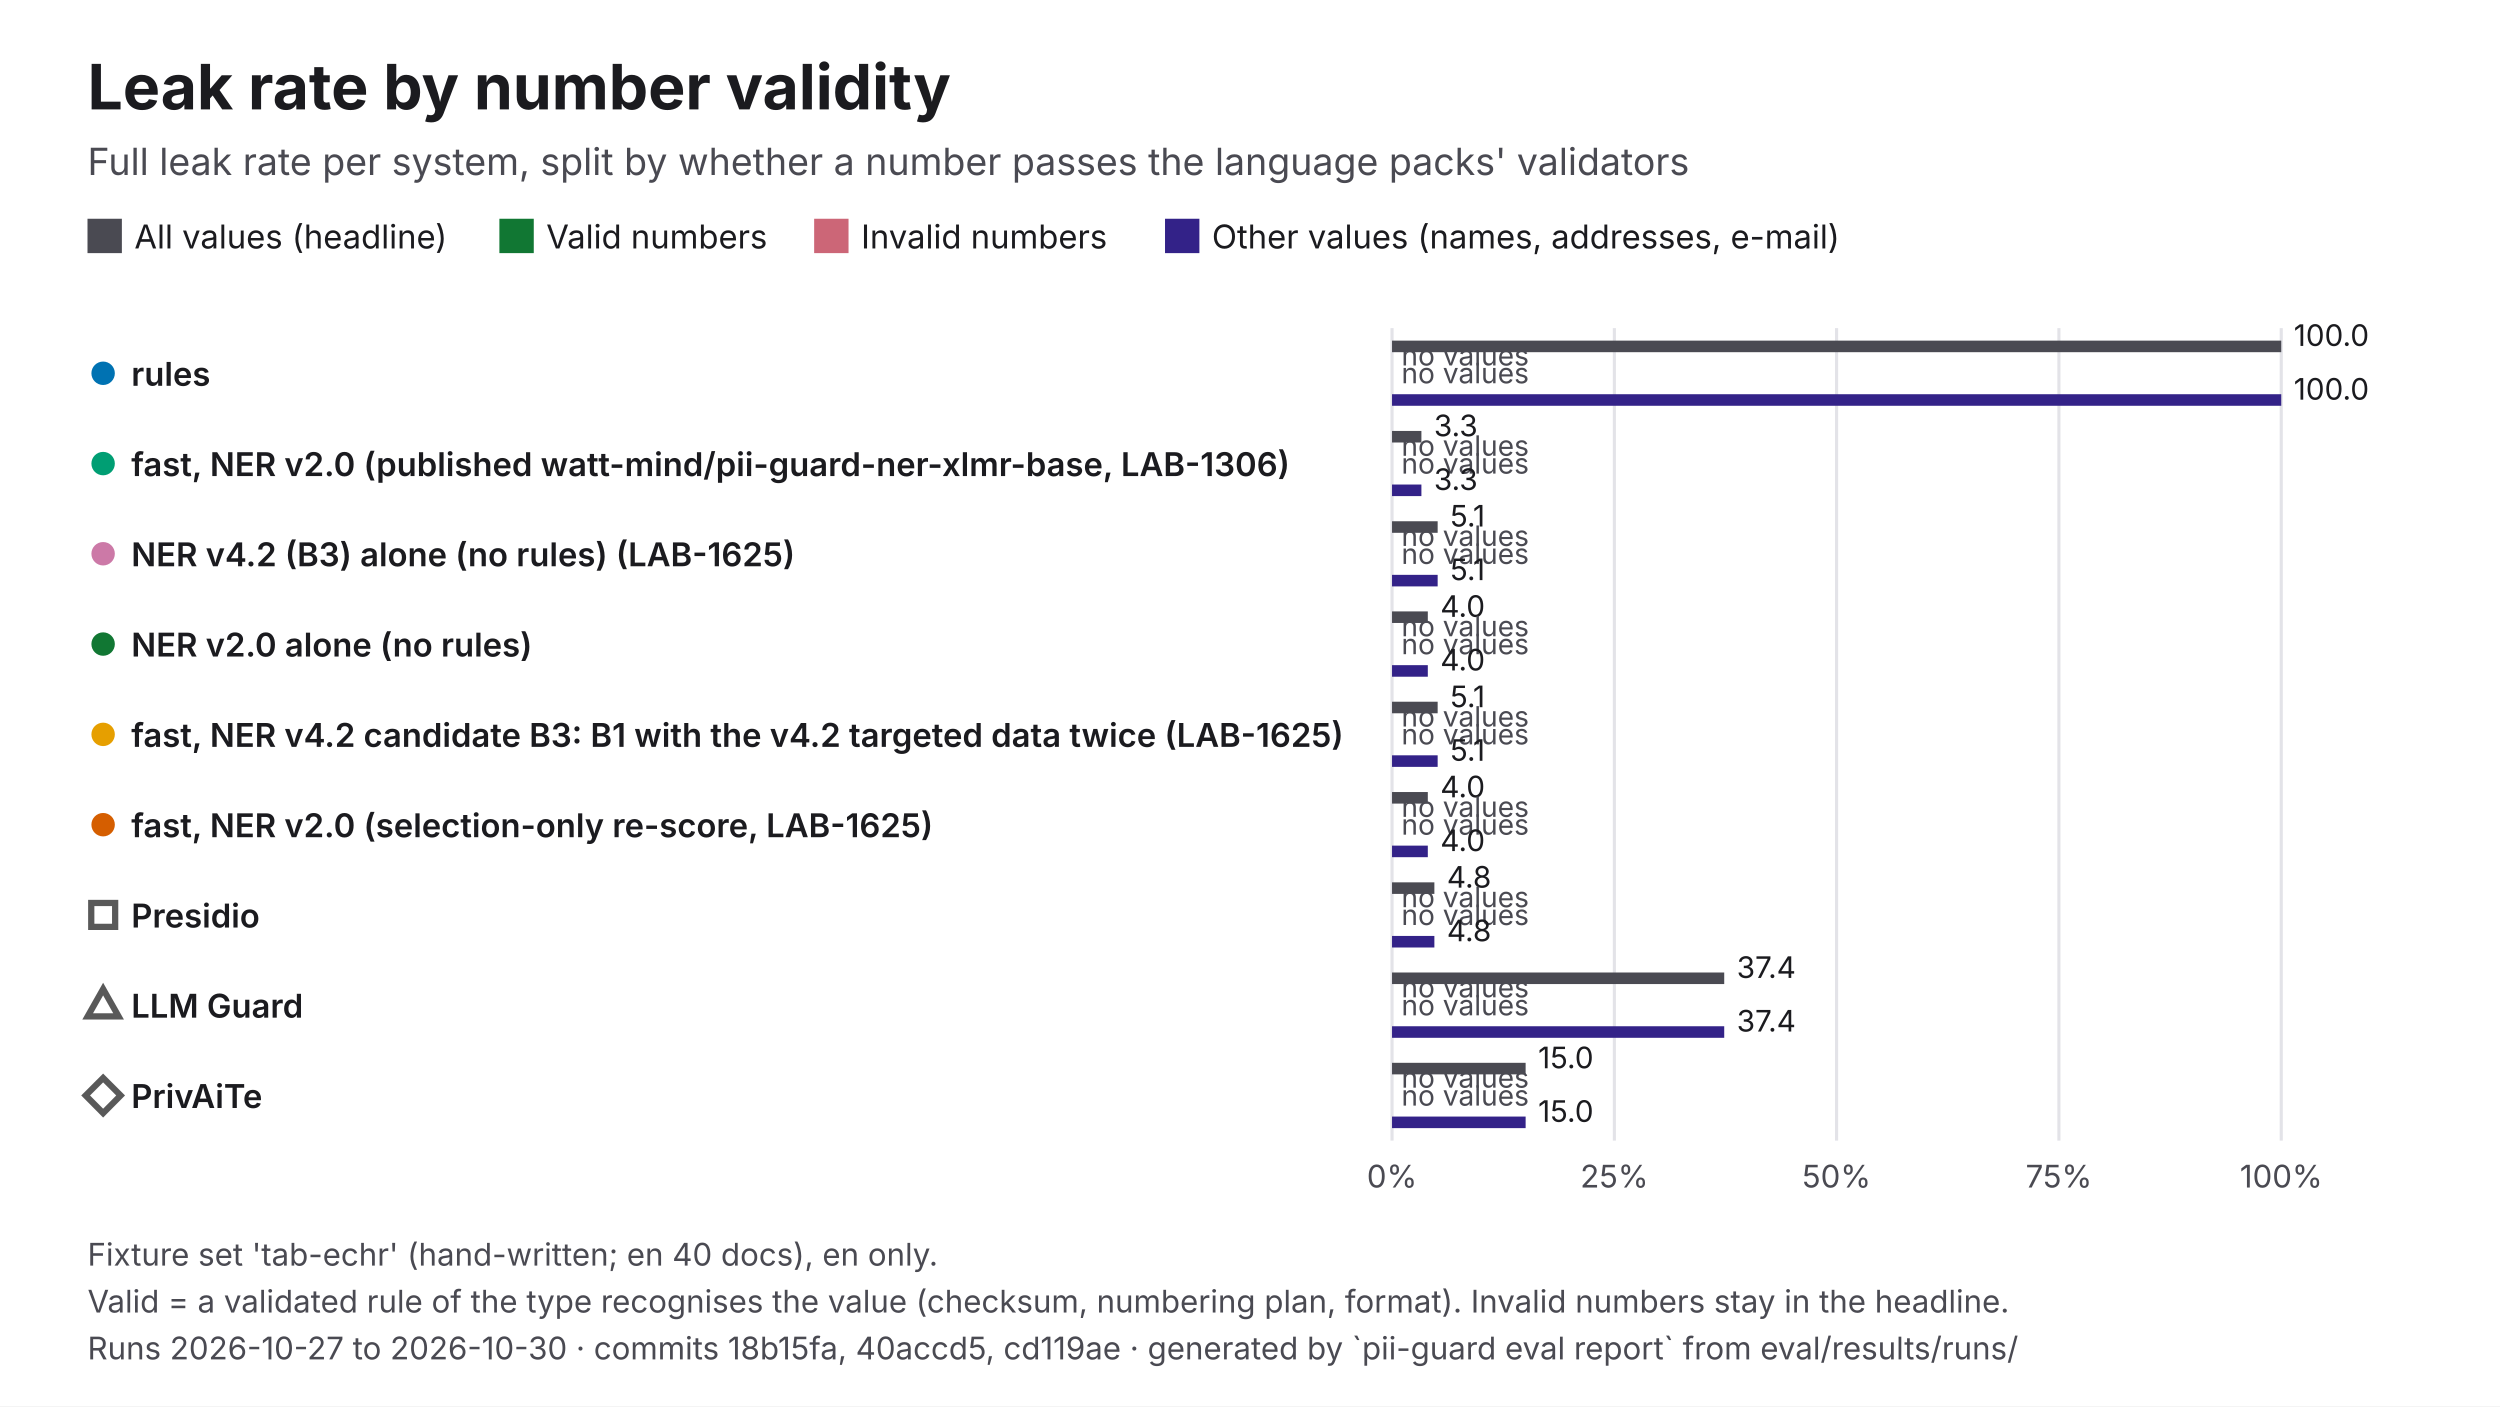
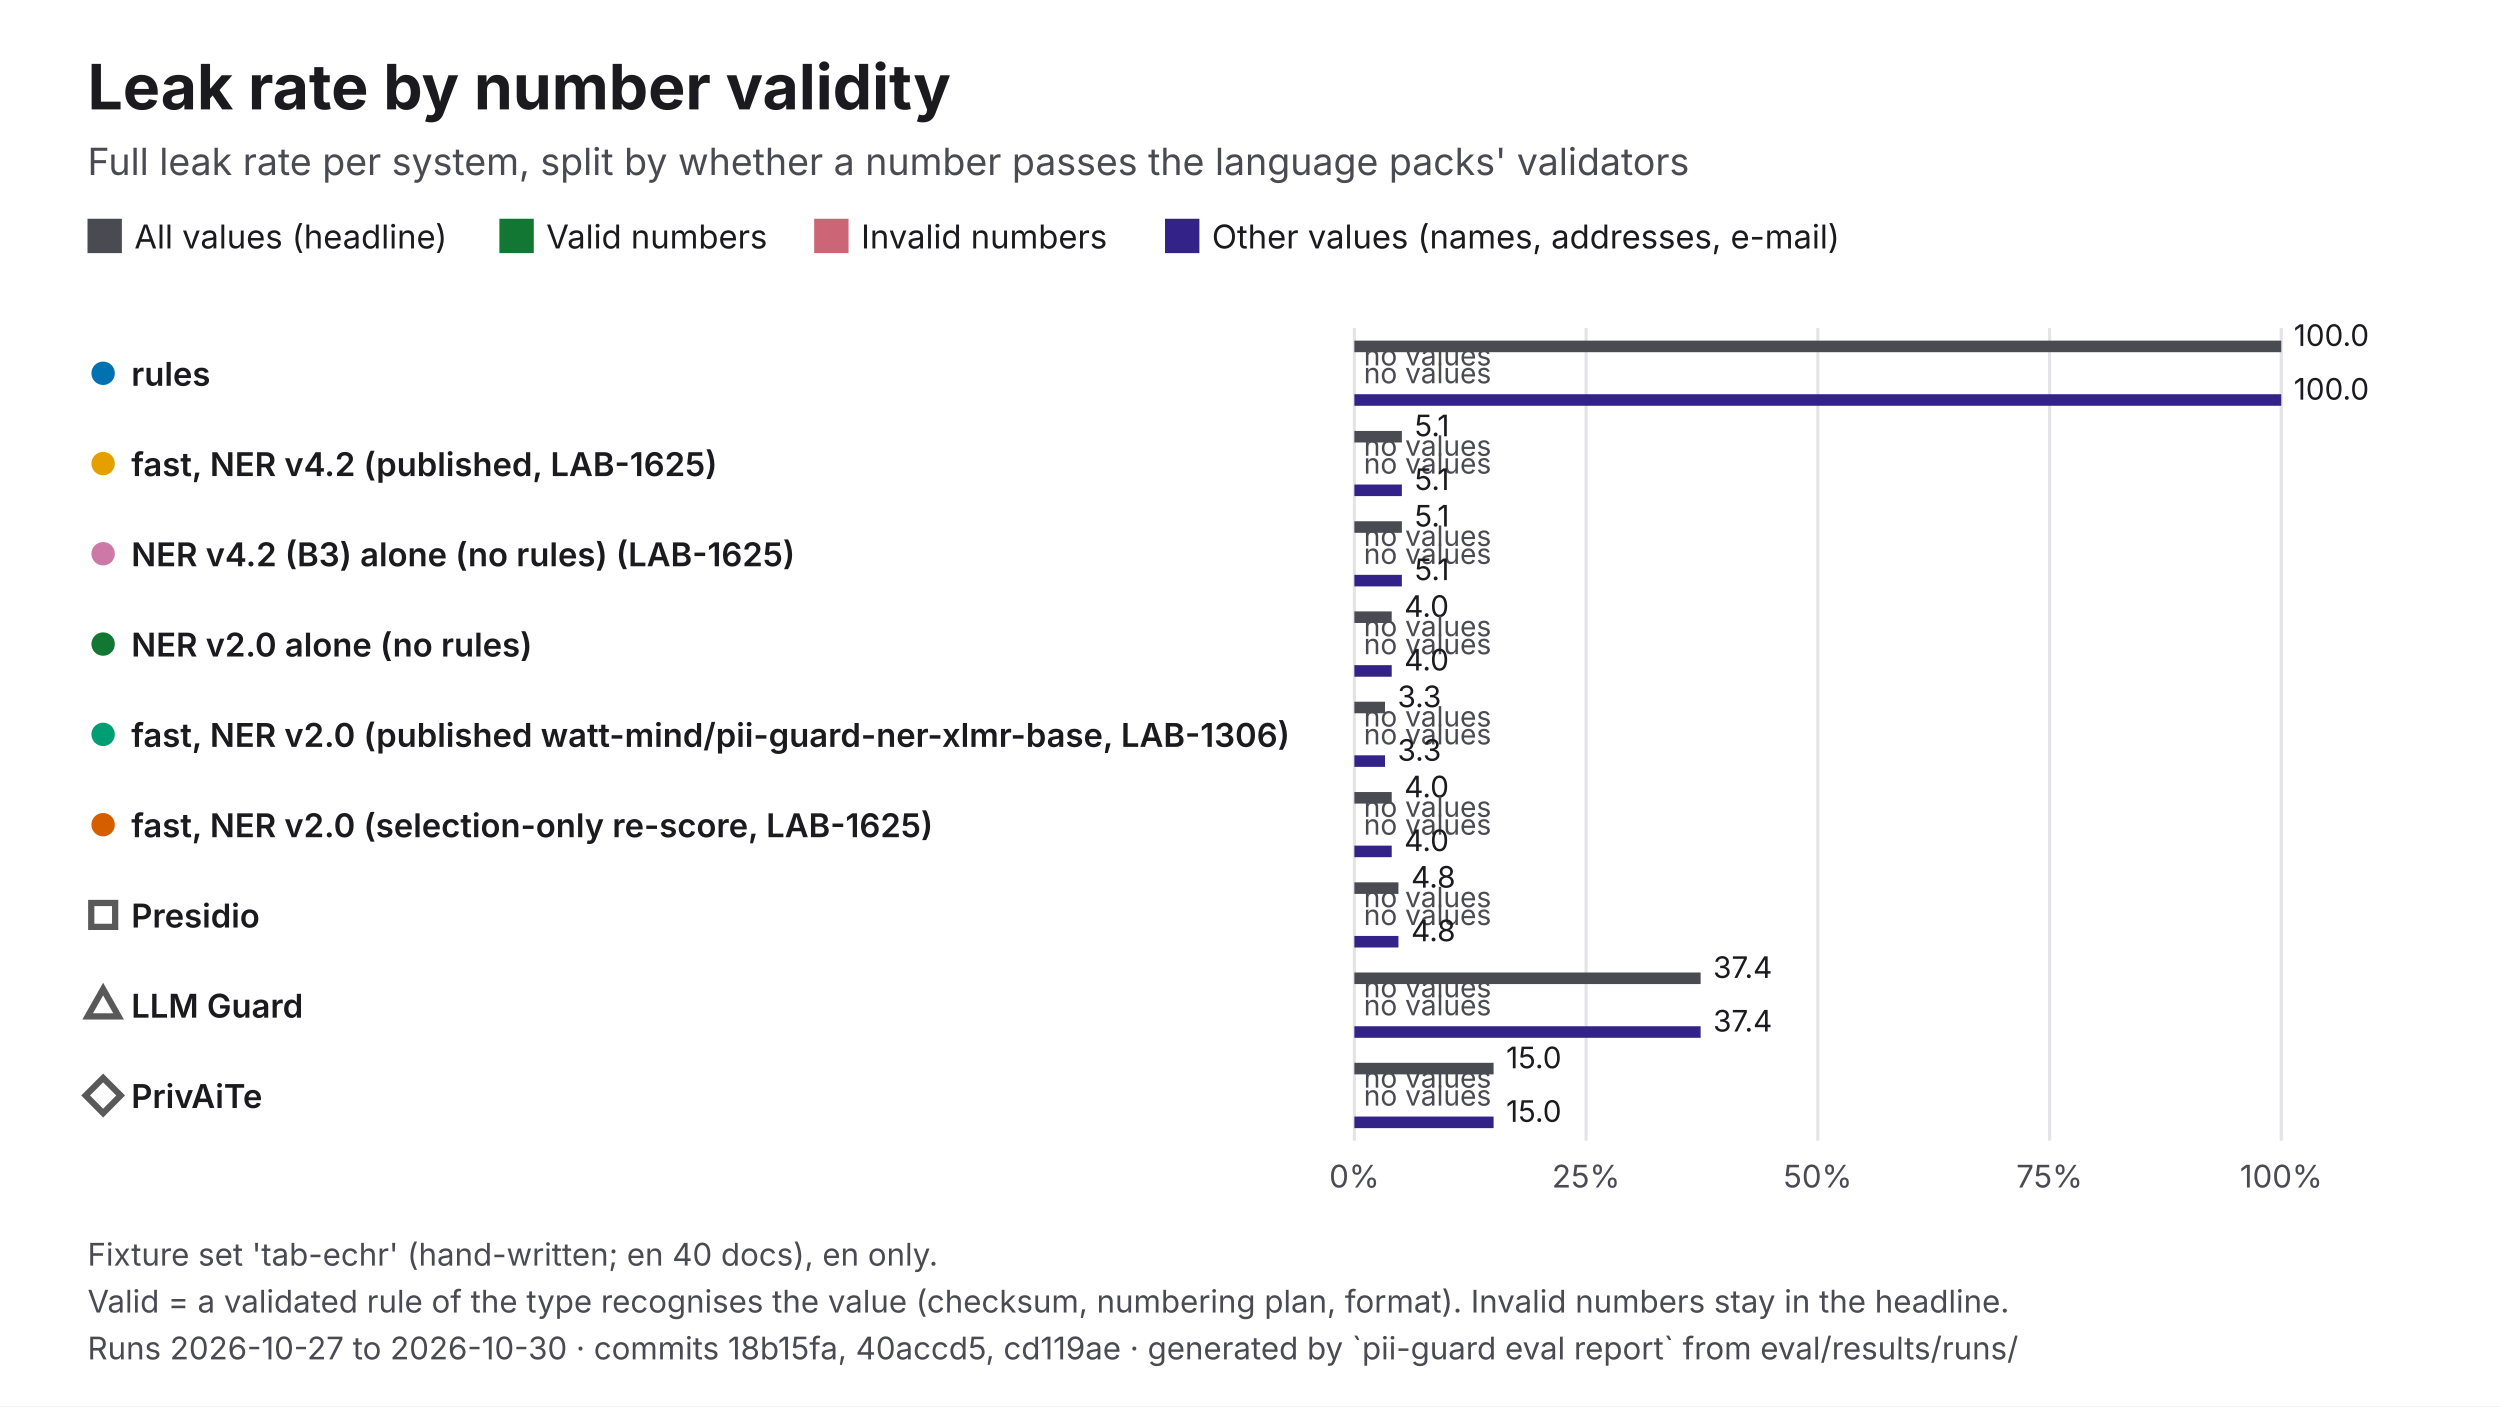
<svg xmlns="http://www.w3.org/2000/svg" viewBox="0 0 1600 900" width="1600" height="900" role="img" aria-labelledby="t d" font-family="Inter, 'Helvetica Neue', Helvetica, Arial, sans-serif">
  <rect width="1600" height="900" fill="#FFFFFF" />
  <text x="56" y="70" font-size="40" fill="#1B1B1F" font-weight="700">Leak rate by number validity</text>
  <text x="56" y="112" font-size="24" fill="#4A4A52">Full leak rate per system, split by whether a number passes the language packs' validators</text>
  <rect x="56" y="140" width="22" height="22" fill="#4A4A52" />
  <text x="86" y="159" font-size="21" fill="#1B1B1F">All values (headline)</text>
  <rect x="319.61" y="140" width="22" height="22" fill="#117733" />
  <text x="349.6" y="159" font-size="21" fill="#1B1B1F">Valid numbers</text>
  <rect x="521.06" y="140" width="22" height="22" fill="#CC6677" />
  <text x="551.1" y="159" font-size="21" fill="#1B1B1F">Invalid numbers</text>
  <rect x="745.61" y="140" width="22" height="22" fill="#332288" />
  <text x="775.6" y="159" font-size="21" fill="#1B1B1F">Other values (names, addresses, e-mail)</text>
-   <line x1="890.9" y1="210" x2="890.9" y2="730" stroke="#E3E3E8" stroke-width="2" />
-   <text x="890.9" y="760" font-size="20" fill="#4A4A52" text-anchor="middle">0%</text>
-   <line x1="1033.2" y1="210" x2="1033.2" y2="730" stroke="#E3E3E8" stroke-width="2" />
-   <text x="1033.2" y="760" font-size="20" fill="#4A4A52" text-anchor="middle">25%</text>
-   <line x1="1175.4" y1="210" x2="1175.4" y2="730" stroke="#E3E3E8" stroke-width="2" />
-   <text x="1175.4" y="760" font-size="20" fill="#4A4A52" text-anchor="middle">50%</text>
-   <line x1="1317.7" y1="210" x2="1317.7" y2="730" stroke="#E3E3E8" stroke-width="2" />
-   <text x="1317.7" y="760" font-size="20" fill="#4A4A52" text-anchor="middle">75%</text>
+   <line x1="866.8" y1="210" x2="866.8" y2="730" stroke="#E3E3E8" stroke-width="2" />
+   <text x="866.8" y="760" font-size="20" fill="#4A4A52" text-anchor="middle">0%</text>
+   <line x1="1015.1" y1="210" x2="1015.1" y2="730" stroke="#E3E3E8" stroke-width="2" />
+   <text x="1015.1" y="760" font-size="20" fill="#4A4A52" text-anchor="middle">25%</text>
+   <line x1="1163.4" y1="210" x2="1163.4" y2="730" stroke="#E3E3E8" stroke-width="2" />
+   <text x="1163.4" y="760" font-size="20" fill="#4A4A52" text-anchor="middle">50%</text>
+   <line x1="1311.7" y1="210" x2="1311.7" y2="730" stroke="#E3E3E8" stroke-width="2" />
+   <text x="1311.7" y="760" font-size="20" fill="#4A4A52" text-anchor="middle">75%</text>
  <line x1="1460" y1="210" x2="1460" y2="730" stroke="#E3E3E8" stroke-width="2" />
  <text x="1460" y="760" font-size="20" fill="#4A4A52" text-anchor="middle">100%</text>
  <circle cx="66" cy="238.9" r="9" fill="#0072B2" stroke="#FFFFFF" stroke-width="3" />
  <text x="84" y="246.9" font-size="21" fill="#1B1B1F" font-weight="600">rules</text>
-   <rect x="890.9" y="218" width="569.1" height="7.4" fill="#4A4A52" />
+   <rect x="866.8" y="218" width="593.2" height="7.4" fill="#4A4A52" />
  <text x="1468" y="221.4" font-size="19" fill="#1B1B1F">100.0</text>
-   <text x="896.9" y="233.9" font-size="18" fill="#4A4A52">no values</text>
-   <text x="896.9" y="245.3" font-size="18" fill="#4A4A52">no values</text>
-   <rect x="890.9" y="252.3" width="569.1" height="7.4" fill="#332288" />
+   <text x="872.8" y="233.9" font-size="18" fill="#4A4A52">no values</text>
+   <text x="872.8" y="245.3" font-size="18" fill="#4A4A52">no values</text>
+   <rect x="866.8" y="252.3" width="593.2" height="7.4" fill="#332288" />
  <text x="1468" y="255.8" font-size="19" fill="#1B1B1F">100.0</text>
-   <circle cx="66" cy="296.7" r="9" fill="#009E73" stroke="#FFFFFF" stroke-width="3" />
-   <text x="84" y="304.7" font-size="21" fill="#1B1B1F" font-weight="600">fast, NER v2.0 (published watt-mind/pii-guard-ner-xlmr-base, LAB-1306)</text>
-   <rect x="890.9" y="275.8" width="18.8" height="7.4" fill="#4A4A52" />
-   <text x="917.7" y="279.2" font-size="19" fill="#1B1B1F">3.3</text>
-   <text x="896.9" y="291.7" font-size="18" fill="#4A4A52">no values</text>
-   <text x="896.9" y="303.1" font-size="18" fill="#4A4A52">no values</text>
-   <rect x="890.9" y="310.1" width="18.8" height="7.4" fill="#332288" />
-   <text x="917.7" y="313.6" font-size="19" fill="#1B1B1F">3.3</text>
+   <circle cx="66" cy="296.7" r="9" fill="#E69F00" stroke="#FFFFFF" stroke-width="3" />
+   <text x="84" y="304.7" font-size="21" fill="#1B1B1F" font-weight="600">fast, NER v4.2 (published, LAB-1625)</text>
+   <rect x="866.8" y="275.8" width="30.4" height="7.4" fill="#4A4A52" />
+   <text x="905.3" y="279.2" font-size="19" fill="#1B1B1F">5.1</text>
+   <text x="872.8" y="291.7" font-size="18" fill="#4A4A52">no values</text>
+   <text x="872.8" y="303.1" font-size="18" fill="#4A4A52">no values</text>
+   <rect x="866.8" y="310.1" width="30.4" height="7.4" fill="#332288" />
+   <text x="905.3" y="313.6" font-size="19" fill="#1B1B1F">5.1</text>
  <circle cx="66" cy="354.4" r="9" fill="#CC79A7" stroke="#FFFFFF" stroke-width="3" />
  <text x="84" y="362.4" font-size="21" fill="#1B1B1F" font-weight="600">NER v4.2 (B3) alone (no rules) (LAB-1625)</text>
-   <rect x="890.9" y="333.6" width="29.2" height="7.4" fill="#4A4A52" />
-   <text x="928.1" y="337" font-size="19" fill="#1B1B1F">5.1</text>
-   <text x="896.9" y="349.4" font-size="18" fill="#4A4A52">no values</text>
-   <text x="896.9" y="360.9" font-size="18" fill="#4A4A52">no values</text>
-   <rect x="890.9" y="367.9" width="29.2" height="7.4" fill="#332288" />
-   <text x="928.1" y="371.3" font-size="19" fill="#1B1B1F">5.1</text>
+   <rect x="866.8" y="333.6" width="30.4" height="7.4" fill="#4A4A52" />
+   <text x="905.3" y="337" font-size="19" fill="#1B1B1F">5.1</text>
+   <text x="872.8" y="349.4" font-size="18" fill="#4A4A52">no values</text>
+   <text x="872.8" y="360.9" font-size="18" fill="#4A4A52">no values</text>
+   <rect x="866.8" y="367.9" width="30.4" height="7.4" fill="#332288" />
+   <text x="905.3" y="371.3" font-size="19" fill="#1B1B1F">5.1</text>
  <circle cx="66" cy="412.2" r="9" fill="#117733" stroke="#FFFFFF" stroke-width="3" />
  <text x="84" y="420.2" font-size="21" fill="#1B1B1F" font-weight="600">NER v2.0 alone (no rules)</text>
-   <rect x="890.9" y="391.3" width="22.9" height="7.4" fill="#4A4A52" />
-   <text x="921.8" y="394.8" font-size="19" fill="#1B1B1F">4.0</text>
-   <text x="896.9" y="407.2" font-size="18" fill="#4A4A52">no values</text>
-   <text x="896.9" y="418.7" font-size="18" fill="#4A4A52">no values</text>
-   <rect x="890.9" y="425.7" width="22.9" height="7.4" fill="#332288" />
-   <text x="921.8" y="429.1" font-size="19" fill="#1B1B1F">4.0</text>
-   <circle cx="66" cy="470" r="9" fill="#E69F00" stroke="#FFFFFF" stroke-width="3" />
-   <text x="84" y="478" font-size="21" fill="#1B1B1F" font-weight="600">fast, NER v4.2 candidate B3: B1 with the v4.2 targeted data twice (LAB-1625)</text>
-   <rect x="890.9" y="449.1" width="29.2" height="7.4" fill="#4A4A52" />
-   <text x="928.1" y="452.6" font-size="19" fill="#1B1B1F">5.1</text>
-   <text x="896.9" y="465" font-size="18" fill="#4A4A52">no values</text>
-   <text x="896.9" y="476.4" font-size="18" fill="#4A4A52">no values</text>
-   <rect x="890.9" y="483.4" width="29.2" height="7.4" fill="#332288" />
-   <text x="928.1" y="486.9" font-size="19" fill="#1B1B1F">5.1</text>
+   <rect x="866.8" y="391.3" width="23.9" height="7.4" fill="#4A4A52" />
+   <text x="898.7" y="394.8" font-size="19" fill="#1B1B1F">4.0</text>
+   <text x="872.8" y="407.2" font-size="18" fill="#4A4A52">no values</text>
+   <text x="872.8" y="418.7" font-size="18" fill="#4A4A52">no values</text>
+   <rect x="866.8" y="425.7" width="23.9" height="7.4" fill="#332288" />
+   <text x="898.7" y="429.1" font-size="19" fill="#1B1B1F">4.0</text>
+   <circle cx="66" cy="470" r="9" fill="#009E73" stroke="#FFFFFF" stroke-width="3" />
+   <text x="84" y="478" font-size="21" fill="#1B1B1F" font-weight="600">fast, NER v2.0 (published watt-mind/pii-guard-ner-xlmr-base, LAB-1306)</text>
+   <rect x="866.8" y="449.1" width="19.6" height="7.4" fill="#4A4A52" />
+   <text x="894.4" y="452.6" font-size="19" fill="#1B1B1F">3.3</text>
+   <text x="872.8" y="465" font-size="18" fill="#4A4A52">no values</text>
+   <text x="872.8" y="476.4" font-size="18" fill="#4A4A52">no values</text>
+   <rect x="866.8" y="483.4" width="19.6" height="7.4" fill="#332288" />
+   <text x="894.4" y="486.9" font-size="19" fill="#1B1B1F">3.3</text>
  <circle cx="66" cy="527.8" r="9" fill="#D55E00" stroke="#FFFFFF" stroke-width="3" />
  <text x="84" y="535.8" font-size="21" fill="#1B1B1F" font-weight="600">fast, NER v2.0 (selection-only re-score, LAB-1625)</text>
-   <rect x="890.9" y="506.9" width="22.9" height="7.4" fill="#4A4A52" />
-   <text x="921.8" y="510.3" font-size="19" fill="#1B1B1F">4.0</text>
-   <text x="896.9" y="522.8" font-size="18" fill="#4A4A52">no values</text>
-   <text x="896.9" y="534.2" font-size="18" fill="#4A4A52">no values</text>
-   <rect x="890.9" y="541.2" width="22.9" height="7.4" fill="#332288" />
-   <text x="921.8" y="544.7" font-size="19" fill="#1B1B1F">4.0</text>
+   <rect x="866.8" y="506.9" width="23.9" height="7.4" fill="#4A4A52" />
+   <text x="898.7" y="510.3" font-size="19" fill="#1B1B1F">4.0</text>
+   <text x="872.8" y="522.8" font-size="18" fill="#4A4A52">no values</text>
+   <text x="872.8" y="534.2" font-size="18" fill="#4A4A52">no values</text>
+   <rect x="866.8" y="541.2" width="23.9" height="7.4" fill="#332288" />
+   <text x="898.7" y="544.7" font-size="19" fill="#1B1B1F">4.0</text>
  <rect x="58.4" y="577.9" width="15.3" height="15.3" fill="#FFFFFF" stroke="#595959" stroke-width="4" />
  <text x="84" y="593.6" font-size="21" fill="#1B1B1F" font-weight="600">Presidio</text>
-   <rect x="890.9" y="564.7" width="27.1" height="7.4" fill="#4A4A52" />
-   <text x="926" y="568.1" font-size="19" fill="#1B1B1F">4.8</text>
-   <text x="896.9" y="580.6" font-size="18" fill="#4A4A52">no values</text>
-   <text x="896.9" y="592" font-size="18" fill="#4A4A52">no values</text>
-   <rect x="890.9" y="599" width="27.1" height="7.4" fill="#332288" />
-   <text x="926" y="602.4" font-size="19" fill="#1B1B1F">4.8</text>
+   <rect x="866.8" y="564.7" width="28.2" height="7.4" fill="#4A4A52" />
+   <text x="903.1" y="568.1" font-size="19" fill="#1B1B1F">4.8</text>
+   <text x="872.8" y="580.6" font-size="18" fill="#4A4A52">no values</text>
+   <text x="872.8" y="592" font-size="18" fill="#4A4A52">no values</text>
+   <rect x="866.8" y="599" width="28.2" height="7.4" fill="#332288" />
+   <text x="903.1" y="602.4" font-size="19" fill="#1B1B1F">4.8</text>
  <polygon points="66,633 75.9,650.5 56.1,650.5" fill="#FFFFFF" stroke="#595959" stroke-width="4" />
  <text x="84" y="651.3" font-size="21" fill="#1B1B1F" font-weight="600">LLM Guard</text>
-   <rect x="890.9" y="622.4" width="212.6" height="7.4" fill="#4A4A52" />
-   <text x="1111.5" y="625.9" font-size="19" fill="#1B1B1F">37.4</text>
-   <text x="896.9" y="638.3" font-size="18" fill="#4A4A52">no values</text>
-   <text x="896.9" y="649.8" font-size="18" fill="#4A4A52">no values</text>
-   <rect x="890.9" y="656.8" width="212.6" height="7.4" fill="#332288" />
-   <text x="1111.5" y="660.2" font-size="19" fill="#1B1B1F">37.4</text>
+   <rect x="866.8" y="622.4" width="221.6" height="7.4" fill="#4A4A52" />
+   <text x="1096.4" y="625.9" font-size="19" fill="#1B1B1F">37.4</text>
+   <text x="872.8" y="638.3" font-size="18" fill="#4A4A52">no values</text>
+   <text x="872.8" y="649.8" font-size="18" fill="#4A4A52">no values</text>
+   <rect x="866.8" y="656.8" width="221.6" height="7.4" fill="#332288" />
+   <text x="1096.4" y="660.2" font-size="19" fill="#1B1B1F">37.4</text>
  <polygon points="66,689.9 77.2,701.1 66,712.4 54.8,701.1" fill="#FFFFFF" stroke="#595959" stroke-width="4" />
  <text x="84" y="709.1" font-size="21" fill="#1B1B1F" font-weight="600">PrivAiTe</text>
-   <rect x="890.9" y="680.2" width="85.5" height="7.4" fill="#4A4A52" />
-   <text x="984.4" y="683.7" font-size="19" fill="#1B1B1F">15.0</text>
-   <text x="896.9" y="696.1" font-size="18" fill="#4A4A52">no values</text>
-   <text x="896.9" y="707.6" font-size="18" fill="#4A4A52">no values</text>
-   <rect x="890.9" y="714.6" width="85.5" height="7.4" fill="#332288" />
-   <text x="984.4" y="718" font-size="19" fill="#1B1B1F">15.0</text>
+   <rect x="866.8" y="680.2" width="89.1" height="7.4" fill="#4A4A52" />
+   <text x="963.9" y="683.7" font-size="19" fill="#1B1B1F">15.0</text>
+   <text x="872.8" y="696.1" font-size="18" fill="#4A4A52">no values</text>
+   <text x="872.8" y="707.6" font-size="18" fill="#4A4A52">no values</text>
+   <rect x="866.8" y="714.6" width="89.1" height="7.4" fill="#332288" />
+   <text x="963.9" y="718" font-size="19" fill="#1B1B1F">15.0</text>
  <text x="56" y="810" font-size="20" fill="#4A4A52">Fixture set 'tab-echr' (hand-written; en 40 docs), en only.</text>
  <text x="56" y="840" font-size="20" fill="#4A4A52">Valid = a validated rule of the type recognises the value (checksum, numbering plan, format). Invalid numbers stay in the headline.</text>
  <text x="56" y="870" font-size="20" fill="#4A4A52">Runs 2026-10-27 to 2026-10-30 · commits 18b15fa, 40accd5, cd119ae · generated by `pii-guard eval report` from eval/results/runs/</text>
</svg>
